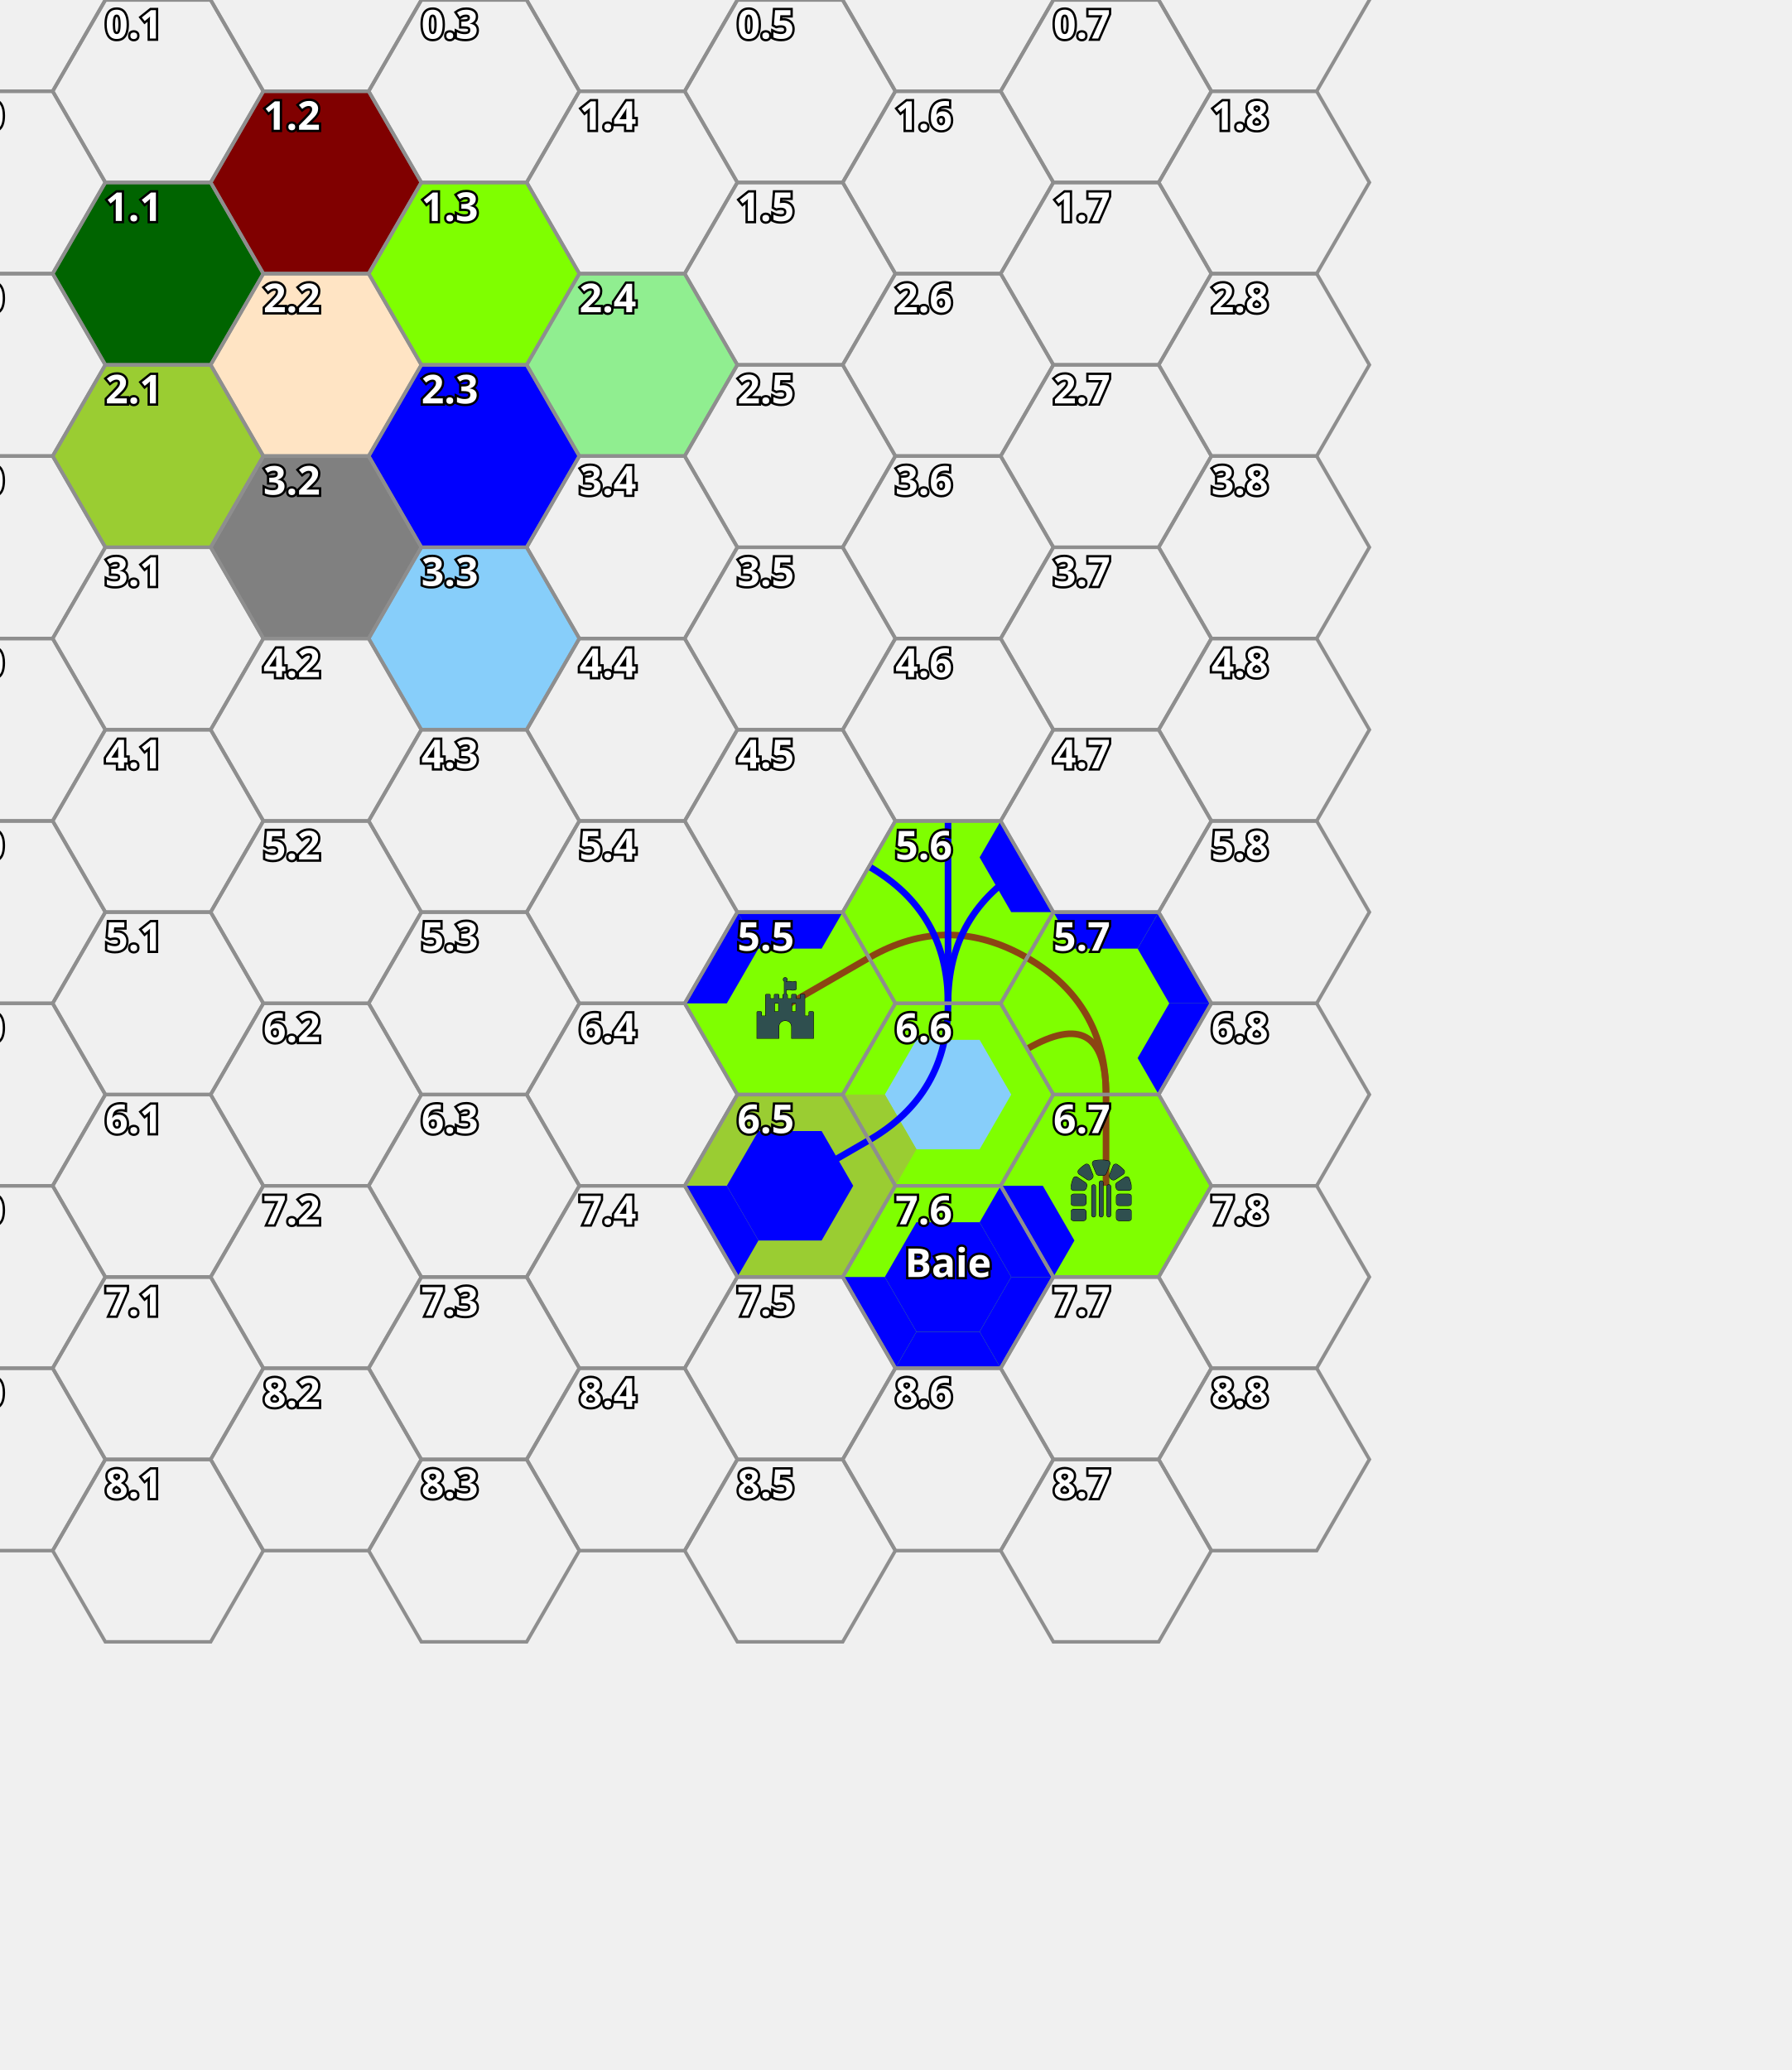
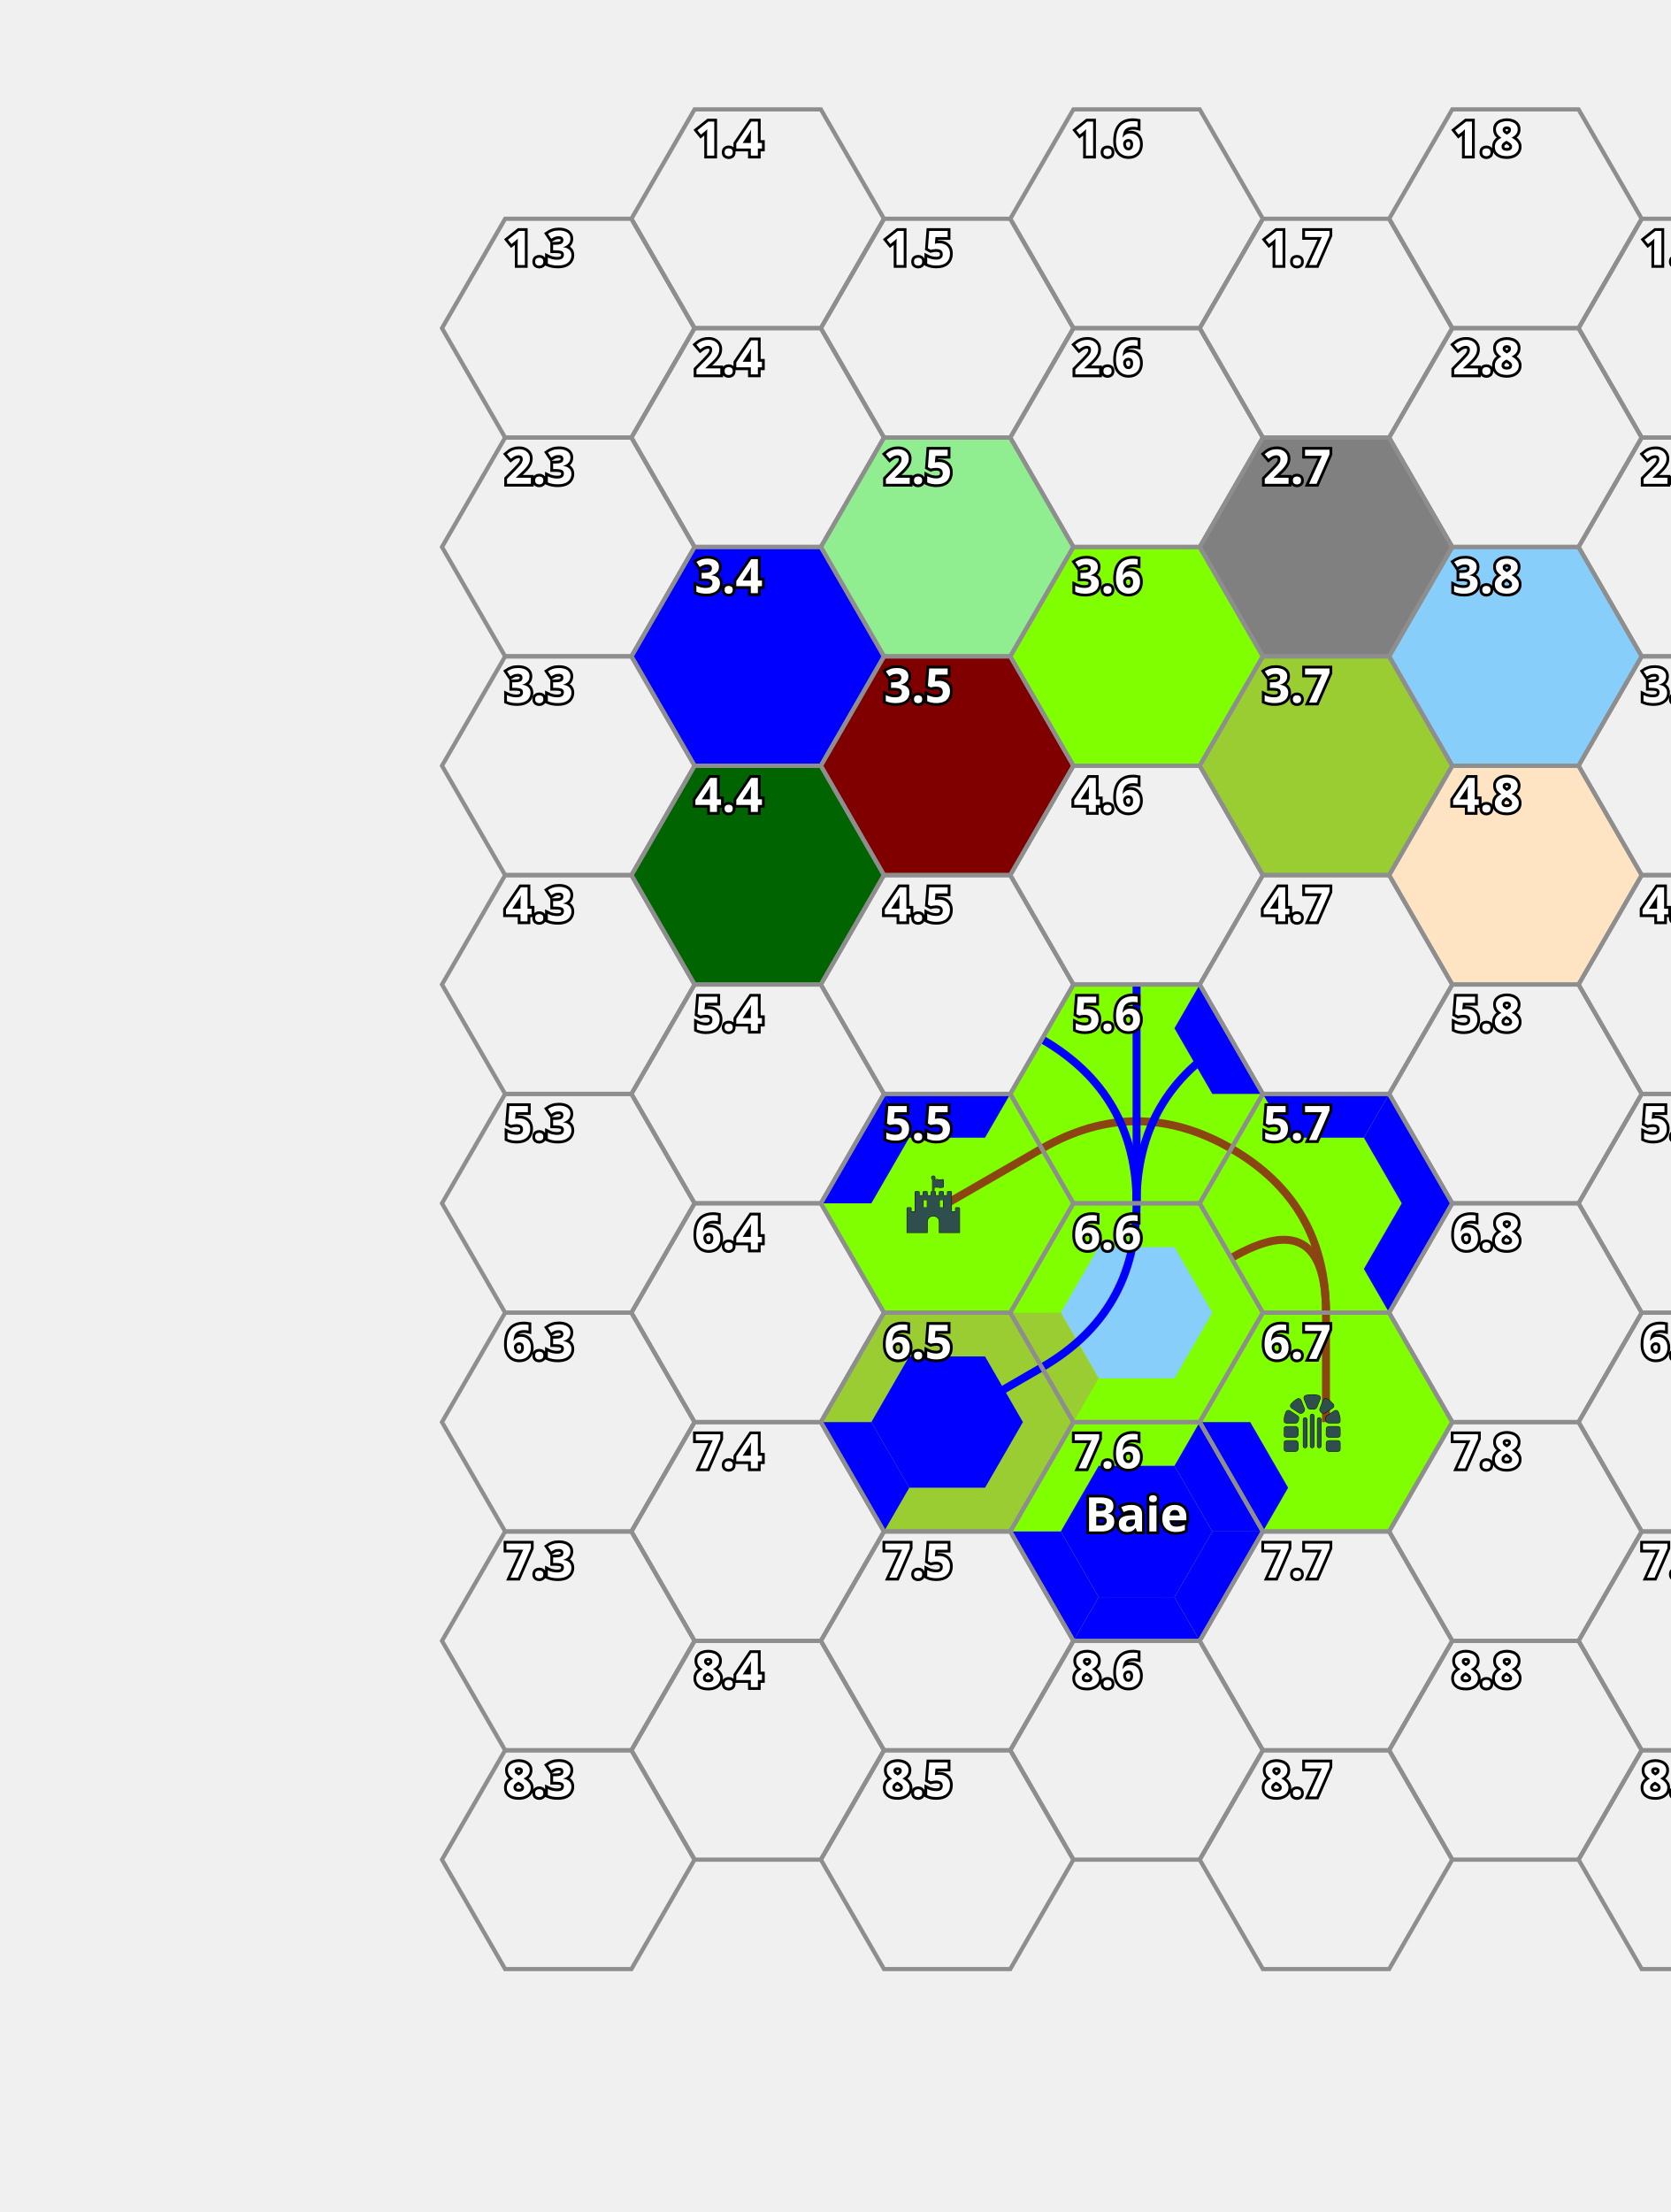
- <svg xmlns="http://www.w3.org/2000/svg" xmlns:xlink="http://www.w3.org/1999/xlink" width="270mm" height="312mm" data-name="Layer 1" id="Layer_1">
+ <svg xmlns="http://www.w3.org/2000/svg" xmlns:xlink="http://www.w3.org/1999/xlink" width="210mm" height="278mm" data-name="Layer 1" id="Layer_1">
  <style type="text/css">
        polygon {
            fill: none;
            stroke-width: 2.0;
        }

        text {
            font-size: 6.0mm;
            font-family: PTSans-NarrowBold, PT Sans Narrow;
            font-weight: 600;
            paint-order: stroke;
            stroke: black;
            fill: white;
            stroke-width: 0.7mm;
        }

        .path {
            fill: transparent;
            stroke-width: 1mm;
        }


        .roads {
            stroke: saddlebrown;
        }

        .rivers {
            stroke: blue;
        }

        .grid {
            stroke: #8E8E8E;
            stroke-miterlimit: 10;
        }

        .number {}

        .alt_text {}

        .icon {
            paint-order: stroke;
            stroke: black;
            fill: darkslategrey;
            stroke-width: 2mm;
        }


        .plains {
            fill: lightgreen;
        }

        .light_wood {
            fill: green;
        }

        .heavy_woods {
            fill: darkgreen;
        }

        .grassland {
            fill: chartreuse;
        }

        .mountains {
            fill: maroon;
        }

        .hills {
            fill: bisque;
        }

        .sea {
            fill: blue;
        }


        .lake {
            fill: lightskyblue;
        }


        .marsh {
            fill: yellowgreen;
        }


        .desert {
            fill: lightyellow;
        }

        .unknown {
            fill: gray;
        }

        
    </style>
  <defs>
    <svg viewBox="0 0 512 512" id="fortin" class="icon fortin">
      <path d="M489.2 287.9h-27.4c-2.6 0-4.6 2-4.6 4.6v32h-36.6V146.2c0-2.6-2-4.6-4.6-4.6h-27.4c-2.6 0-4.6 2-4.6 4.6v32h-36.6v-32c0-2.6-2-4.6-4.6-4.6h-27.4c-2.6 0-4.6 2-4.6 4.6v32h-36.6v-32c0-6-8-4.6-11.7-4.6v-38c8.3-2 17.1-3.4 25.7-3.4 10.9 0 20.9 4.3 31.4 4.3 4.6 0 27.7-1.1 27.7-8v-60c0-2.6-2-4.6-4.6-4.6-5.1 0-15.1 4.3-24 4.3-9.7 0-20.9-4.3-32.6-4.3-8 0-16 1.1-23.7 2.9v-4.9c5.4-2.6 9.1-8.3 9.1-14.3 0-20.7-31.4-20.8-31.4 0 0 6 3.7 11.7 9.1 14.3v111.7c-3.7 0-11.7-1.4-11.7 4.6v32h-36.6v-32c0-2.6-2-4.6-4.6-4.6h-27.4c-2.6 0-4.6 2-4.6 4.6v32H128v-32c0-2.6-2-4.6-4.6-4.6H96c-2.6 0-4.6 2-4.6 4.6v178.3H54.8v-32c0-2.6-2-4.6-4.6-4.6H22.8c-2.6 0-4.6 2-4.6 4.6V512h182.9v-96c0-72.6 109.7-72.6 109.7 0v96h182.9V292.5c.1-2.6-1.9-4.6-4.5-4.6zm-288.1-4.5c0 2.6-2 4.6-4.6 4.6h-27.4c-2.6 0-4.6-2-4.6-4.6v-64c0-2.6 2-4.6 4.6-4.6h27.4c2.6 0 4.6 2 4.6 4.6v64zm146.4 0c0 2.6-2 4.6-4.6 4.6h-27.4c-2.6 0-4.6-2-4.6-4.6v-64c0-2.6 2-4.6 4.6-4.6h27.4c2.6 0 4.6 2 4.6 4.6v64z" />
    </svg>
    <svg viewBox="0 0 512 512" id="ruines" class="icon ruines">
      <path d="M336.6 156.5C327.3 148.1 322.6 136.5 327.1 125.3L357.6 49.18C362.7 36.27 377.8 30.36 389.7 37.63C410.9 50.63 430 66.62 446.5 85.02C455.7 95.21 452.9 110.9 441.5 118.5L373.9 163.5C363.6 170.4 349.8 168.1 340.5 159.9C339.2 158.7 337.9 157.6 336.6 156.5H336.6zM297.7 112.6C293.2 123.1 280.9 129.8 268.7 128.6C264.6 128.2 260.3 128 256 128C251.7 128 247.4 128.2 243.3 128.6C231.1 129.8 218.8 123.1 214.3 112.6L183.1 36.82C178.8 24.02 185.5 9.433 198.1 6.374C217.3 2.203 236.4 0 256 0C275.6 0 294.7 2.203 313 6.374C326.5 9.433 333.2 24.02 328 36.82L297.7 112.6zM122.3 37.63C134.2 30.36 149.3 36.27 154.4 49.18L184.9 125.3C189.4 136.5 184.7 148.1 175.4 156.5C174.1 157.6 172.8 158.7 171.5 159.9C162.2 168.1 148.4 170.4 138.1 163.5L70.52 118.5C59.13 110.9 56.32 95.21 65.46 85.02C81.99 66.62 101.1 50.63 122.3 37.63H122.3zM379.5 222.1C376.3 210.7 379.7 198.1 389.5 191.6L458.1 145.8C469.7 138.1 485.6 141.9 491.2 154.7C501.6 178.8 508.4 204.8 510.9 232C512.1 245.2 501.3 255.1 488 255.1H408C394.7 255.1 384.2 245.2 381.8 232.1C381.1 228.7 380.4 225.4 379.5 222.1V222.1zM122.5 191.6C132.3 198.1 135.7 210.7 132.5 222.1C131.6 225.4 130.9 228.7 130.2 232.1C127.8 245.2 117.3 256 104 256H24C10.75 256-.118 245.2 1.107 232C3.636 204.8 10.43 178.8 20.82 154.7C26.36 141.9 42.26 138.1 53.91 145.8L122.5 191.6zM104 288C117.3 288 128 298.7 128 312V360C128 373.3 117.3 384 104 384H24C10.75 384 0 373.3 0 360V312C0 298.7 10.75 288 24 288H104zM488 288C501.3 288 512 298.7 512 312V360C512 373.3 501.3 384 488 384H408C394.7 384 384 373.3 384 360V312C384 298.7 394.7 288 408 288H488zM104 416C117.3 416 128 426.7 128 440V488C128 501.3 117.3 512 104 512H24C10.75 512 0 501.3 0 488V440C0 426.7 10.75 416 24 416H104zM488 416C501.3 416 512 426.7 512 440V488C512 501.3 501.3 512 488 512H408C394.7 512 384 501.3 384 488V440C384 426.7 394.7 416 408 416H488zM272 464C272 472.8 264.8 480 256 480C247.2 480 240 472.8 240 464V192C240 183.2 247.2 176 256 176C264.8 176 272 183.2 272 192V464zM208 464C208 472.8 200.8 480 192 480C183.2 480 176 472.8 176 464V224C176 215.2 183.2 208 192 208C200.8 208 208 215.2 208 224V464zM336 464C336 472.8 328.8 480 320 480C311.2 480 304 472.8 304 464V224C304 215.2 311.2 208 320 208C328.8 208 336 215.2 336 224V464z" />
    </svg>
  </defs>
-   <polygon class="" points="60.0,0.0 30.0,-51.962 -30.0,-51.962 -60.0,0.0 -30.0,51.962 30.0,51.962" />
-   <polygon class="" points="150.0,51.962 120.0,0.0 60.0,0.0 30.0,51.962 60.0,103.923 120.0,103.923" />
-   <polygon class="" points="240.0,0.0 210.0,-51.962 150.0,-51.962 120.0,0.0 150.0,51.962 210.0,51.962" />
-   <polygon class="" points="330.0,51.962 300.0,0.0 240.0,0.0 210.0,51.962 240.0,103.923 300.0,103.923" />
-   <polygon class="" points="420.0,0.0 390.0,-51.962 330.0,-51.962 300.0,0.0 330.0,51.962 390.0,51.962" />
-   <polygon class="" points="510.0,51.962 480.0,0.0 420.0,0.0 390.0,51.962 420.0,103.923 480.0,103.923" />
-   <polygon class="" points="600.0,0.0 570.0,-51.962 510.0,-51.962 480.0,0.0 510.0,51.962 570.0,51.962" />
-   <polygon class="" points="690.0,51.962 660.0,0.0 600.0,0.0 570.0,51.962 600.0,103.923 660.0,103.923" />
-   <polygon class="" points="780.0,0.0 750.0,-51.962 690.0,-51.962 660.0,0.0 690.0,51.962 750.0,51.962" />
-   <polygon class="" points="60.0,103.923 30.0,51.962 -30.0,51.962 -60.0,103.923 -30.0,155.885 30.0,155.885" />
-   <polygon class="heavy_woods" points="150.0,155.885 120.0,103.923 60.0,103.923 30.0,155.885 60.0,207.846 120.0,207.846" />
-   <polygon class="mountains" points="240.0,103.923 210.0,51.962 150.0,51.962 120.0,103.923 150.0,155.885 210.0,155.885" />
-   <polygon class="grassland" points="330.0,155.885 300.0,103.923 240.0,103.923 210.0,155.885 240.0,207.846 300.0,207.846" />
+   <polygon class="" points="330.0,155.885 300.0,103.923 240.0,103.923 210.0,155.885 240.0,207.846 300.0,207.846" />
  <polygon class="" points="420.0,103.923 390.0,51.962 330.0,51.962 300.0,103.923 330.0,155.885 390.0,155.885" />
  <polygon class="" points="510.0,155.885 480.0,103.923 420.0,103.923 390.0,155.885 420.0,207.846 480.0,207.846" />
  <polygon class="" points="600.0,103.923 570.0,51.962 510.0,51.962 480.0,103.923 510.0,155.885 570.0,155.885" />
  <polygon class="" points="690.0,155.885 660.0,103.923 600.0,103.923 570.0,155.885 600.0,207.846 660.0,207.846" />
  <polygon class="" points="780.0,103.923 750.0,51.962 690.0,51.962 660.0,103.923 690.0,155.885 750.0,155.885" />
-   <polygon class="" points="60.0,207.846 30.0,155.885 -30.0,155.885 -60.0,207.846 -30.0,259.808 30.0,259.808" />
-   <polygon class="marsh" points="150.0,259.808 120.0,207.846 60.0,207.846 30.0,259.808 60.0,311.769 120.0,311.769" />
-   <polygon class="hills" points="240.0,207.846 210.0,155.885 150.0,155.885 120.0,207.846 150.0,259.808 210.0,259.808" />
-   <polygon class="sea" points="330.0,259.808 300.0,207.846 240.0,207.846 210.0,259.808 240.0,311.769 300.0,311.769" />
-   <polygon class="plains" points="420.0,207.846 390.0,155.885 330.0,155.885 300.0,207.846 330.0,259.808 390.0,259.808" />
-   <polygon class="" points="510.0,259.808 480.0,207.846 420.0,207.846 390.0,259.808 420.0,311.769 480.0,311.769" />
-   <polygon class="" points="600.0,207.846 570.0,155.885 510.0,155.885 480.0,207.846 510.0,259.808 570.0,259.808" />
-   <polygon class="" points="690.0,259.808 660.0,207.846 600.0,207.846 570.0,259.808 600.0,311.769 660.0,311.769" />
+   <polygon class="" points="870.0,155.885 840.0,103.923 780.0,103.923 750.0,155.885 780.0,207.846 840.0,207.846" />
+   <polygon class="" points="330.0,259.808 300.0,207.846 240.0,207.846 210.0,259.808 240.0,311.769 300.0,311.769" />
+   <polygon class="" points="420.0,207.846 390.0,155.885 330.0,155.885 300.0,207.846 330.0,259.808 390.0,259.808" />
+   <polygon class="plains" points="510.0,259.808 480.0,207.846 420.0,207.846 390.0,259.808 420.0,311.769 480.0,311.769" />
+   <polygon class="light_woods" points="600.0,207.846 570.0,155.885 510.0,155.885 480.0,207.846 510.0,259.808 570.0,259.808" />
+   <polygon class="unknown" points="690.0,259.808 660.0,207.846 600.0,207.846 570.0,259.808 600.0,311.769 660.0,311.769" />
  <polygon class="" points="780.0,207.846 750.0,155.885 690.0,155.885 660.0,207.846 690.0,259.808 750.0,259.808" />
-   <polygon class="" points="60.0,311.769 30.0,259.808 -30.0,259.808 -60.0,311.769 -30.0,363.731 30.0,363.731" />
-   <polygon class="light_woods" points="150.0,363.731 120.0,311.769 60.0,311.769 30.0,363.731 60.0,415.692 120.0,415.692" />
-   <polygon class="unknown" points="240.0,311.769 210.0,259.808 150.0,259.808 120.0,311.769 150.0,363.731 210.0,363.731" />
-   <polygon class="lake" points="330.0,363.731 300.0,311.769 240.0,311.769 210.0,363.731 240.0,415.692 300.0,415.692" />
-   <polygon class="" points="420.0,311.769 390.0,259.808 330.0,259.808 300.0,311.769 330.0,363.731 390.0,363.731" />
-   <polygon class="" points="510.0,363.731 480.0,311.769 420.0,311.769 390.0,363.731 420.0,415.692 480.0,415.692" />
-   <polygon class="" points="600.0,311.769 570.0,259.808 510.0,259.808 480.0,311.769 510.0,363.731 570.0,363.731" />
-   <polygon class="" points="690.0,363.731 660.0,311.769 600.0,311.769 570.0,363.731 600.0,415.692 660.0,415.692" />
-   <polygon class="" points="780.0,311.769 750.0,259.808 690.0,259.808 660.0,311.769 690.0,363.731 750.0,363.731" />
-   <polygon class="" points="60.0,415.692 30.0,363.731 -30.0,363.731 -60.0,415.692 -30.0,467.654 30.0,467.654" />
-   <polygon class="" points="150.0,467.654 120.0,415.692 60.0,415.692 30.0,467.654 60.0,519.615 120.0,519.615" />
-   <polygon class="" points="240.0,415.692 210.0,363.731 150.0,363.731 120.0,415.692 150.0,467.654 210.0,467.654" />
+   <polygon class="" points="870.0,259.808 840.0,207.846 780.0,207.846 750.0,259.808 780.0,311.769 840.0,311.769" />
+   <polygon class="" points="330.0,363.731 300.0,311.769 240.0,311.769 210.0,363.731 240.0,415.692 300.0,415.692" />
+   <polygon class="sea" points="420.0,311.769 390.0,259.808 330.0,259.808 300.0,311.769 330.0,363.731 390.0,363.731" />
+   <polygon class="mountains" points="510.0,363.731 480.0,311.769 420.0,311.769 390.0,363.731 420.0,415.692 480.0,415.692" />
+   <polygon class="grassland" points="600.0,311.769 570.0,259.808 510.0,259.808 480.0,311.769 510.0,363.731 570.0,363.731" />
+   <polygon class="marsh" points="690.0,363.731 660.0,311.769 600.0,311.769 570.0,363.731 600.0,415.692 660.0,415.692" />
+   <polygon class="lake" points="780.0,311.769 750.0,259.808 690.0,259.808 660.0,311.769 690.0,363.731 750.0,363.731" />
+   <polygon class="" points="870.0,363.731 840.0,311.769 780.0,311.769 750.0,363.731 780.0,415.692 840.0,415.692" />
  <polygon class="" points="330.0,467.654 300.0,415.692 240.0,415.692 210.0,467.654 240.0,519.615 300.0,519.615" />
-   <polygon class="" points="420.0,415.692 390.0,363.731 330.0,363.731 300.0,415.692 330.0,467.654 390.0,467.654" />
+   <polygon class="heavy_woods" points="420.0,415.692 390.0,363.731 330.0,363.731 300.0,415.692 330.0,467.654 390.0,467.654" />
  <polygon class="" points="510.0,467.654 480.0,415.692 420.0,415.692 390.0,467.654 420.0,519.615 480.0,519.615" />
  <polygon class="" points="600.0,415.692 570.0,363.731 510.0,363.731 480.0,415.692 510.0,467.654 570.0,467.654" />
  <polygon class="" points="690.0,467.654 660.0,415.692 600.0,415.692 570.0,467.654 600.0,519.615 660.0,519.615" />
-   <polygon class="" points="780.0,415.692 750.0,363.731 690.0,363.731 660.0,415.692 690.0,467.654 750.0,467.654" />
-   <polygon class="" points="60.0,519.615 30.0,467.654 -30.0,467.654 -60.0,519.615 -30.0,571.577 30.0,571.577" />
-   <polygon class="" points="150.0,571.577 120.0,519.615 60.0,519.615 30.0,571.577 60.0,623.538 120.0,623.538" />
-   <polygon class="" points="240.0,519.615 210.0,467.654 150.0,467.654 120.0,519.615 150.0,571.577 210.0,571.577" />
+   <polygon class="hills" points="780.0,415.692 750.0,363.731 690.0,363.731 660.0,415.692 690.0,467.654 750.0,467.654" />
+   <polygon class="" points="870.0,467.654 840.0,415.692 780.0,415.692 750.0,467.654 780.0,519.615 840.0,519.615" />
  <polygon class="" points="330.0,571.577 300.0,519.615 240.0,519.615 210.0,571.577 240.0,623.538 300.0,623.538" />
  <polygon class="" points="420.0,519.615 390.0,467.654 330.0,467.654 300.0,519.615 330.0,571.577 390.0,571.577" />
  <polygon class="grassland" points="510.0,571.577 480.0,519.615 420.0,519.615 390.0,571.577 420.0,623.538 480.0,623.538" />
  <polygon class="sea" points="414.0,571.577 432.0,540.4 420.0,519.615 390.0,571.577" />
  <polygon class="sea" points="468.0,540.4 432.0,540.4 420.0,519.615 480.0,519.615" />
  <path d="M450.0 571.577 Q 450.0 571.577 495.0 545.596" class="path roads" />
  <use xlink:href="#fortin" transform="translate(430.0 554.2563) scale(0.03382912 0.03382912)" />
  <polygon class="grassland" points="600.0,519.615 570.0,467.654 510.0,467.654 480.0,519.615 510.0,571.577 570.0,571.577" />
  <polygon class="sea" points="576.0,519.615 558.0,488.438 570.0,467.654 600.0,519.615" />
  <path d="M495.0 545.596 Q 540.0 519.615 585.0 545.596" class="path roads" />
  <path d="M540.0 467.654 Q 540.0 519.615 540.0 571.577" class="path rivers" />
  <path d="M495.0 493.634 Q 540.0 519.615 540.0 571.577" class="path rivers" />
  <path d="M585.0 493.634 Q 540.0 519.615 540.0 571.577" class="path rivers" />
  <polygon class="grassland" points="690.0,571.577 660.0,519.615 600.0,519.615 570.0,571.577 600.0,623.538 660.0,623.538" />
  <polygon class="sea" points="666.0,571.577 648.0,540.4 660.0,519.615 690.0,571.577" />
  <polygon class="sea" points="648.0,540.4 612.0,540.4 600.0,519.615 660.0,519.615" />
  <polygon class="sea" points="666.0,571.577 648.0,602.754 660.0,623.538 690.0,571.577" />
  <path d="M585.0 545.596 Q 630.0 571.577 630.0 623.538" class="path roads" />
  <path d="M585.0 597.558 Q 630.0 571.577 630.0 623.538" class="path roads" />
  <polygon class="" points="780.0,519.615 750.0,467.654 690.0,467.654 660.0,519.615 690.0,571.577 750.0,571.577" />
-   <polygon class="" points="60.0,623.538 30.0,571.577 -30.0,571.577 -60.0,623.538 -30.0,675.5 30.0,675.5" />
-   <polygon class="" points="150.0,675.5 120.0,623.538 60.0,623.538 30.0,675.5 60.0,727.461 120.0,727.461" />
-   <polygon class="" points="240.0,623.538 210.0,571.577 150.0,571.577 120.0,623.538 150.0,675.5 210.0,675.5" />
+   <polygon class="" points="870.0,571.577 840.0,519.615 780.0,519.615 750.0,571.577 780.0,623.538 840.0,623.538" />
  <polygon class="" points="330.0,675.5 300.0,623.538 240.0,623.538 210.0,675.5 240.0,727.461 300.0,727.461" />
  <polygon class="" points="420.0,623.538 390.0,571.577 330.0,571.577 300.0,623.538 330.0,675.5 390.0,675.5" />
  <polygon class="marsh" points="510.0,675.5 480.0,623.538 420.0,623.538 390.0,675.5 420.0,727.461 480.0,727.461" />
  <polygon class="sea" points="414.0,675.5 432.0,706.677 420.0,727.461 390.0,675.5" />
  <polygon class="sea" points="486.0,675.5 468.0,644.323 432.0,644.323 414.0,675.5 432.0,706.677 468.0,706.677" />
  <path d="M450.0 675.5 Q 450.0 675.5 495.0 649.519" class="path rivers" />
  <polygon class="grassland" points="600.0,623.538 570.0,571.577 510.0,571.577 480.0,623.538 510.0,675.5 570.0,675.5" />
  <polygon class="lake" points="576.0,623.538 558.0,592.361 522.0,592.361 504.0,623.538 522.0,654.715 558.0,654.715" />
  <polygon class="marsh" points="504.0,623.538 522.0,654.715 510.0,675.5 480.0,623.538" />
  <path d="M540.0 571.577 Q 540.0 623.538 495.0 649.519" class="path rivers" />
  <polygon class="grassland" points="690.0,675.5 660.0,623.538 600.0,623.538 570.0,675.5 600.0,727.461 660.0,727.461" />
  <polygon class="sea" points="594.0,675.5 612.0,706.677 600.0,727.461 570.0,675.5" />
  <path d="M630.0 623.538 Q 630.0 675.5 630.0 675.5" class="path roads" />
  <use xlink:href="#ruines" transform="translate(610.0 658.1793) scale(0.03382912 0.03382912)" />
  <polygon class="" points="780.0,623.538 750.0,571.577 690.0,571.577 660.0,623.538 690.0,675.5 750.0,675.5" />
-   <polygon class="" points="60.0,727.461 30.0,675.5 -30.0,675.5 -60.0,727.461 -30.0,779.423 30.0,779.423" />
-   <polygon class="" points="150.0,779.423 120.0,727.461 60.0,727.461 30.0,779.423 60.0,831.384 120.0,831.384" />
-   <polygon class="" points="240.0,727.461 210.0,675.5 150.0,675.5 120.0,727.461 150.0,779.423 210.0,779.423" />
+   <polygon class="" points="870.0,675.5 840.0,623.538 780.0,623.538 750.0,675.5 780.0,727.461 840.0,727.461" />
  <polygon class="" points="330.0,779.423 300.0,727.461 240.0,727.461 210.0,779.423 240.0,831.384 300.0,831.384" />
  <polygon class="" points="420.0,727.461 390.0,675.5 330.0,675.5 300.0,727.461 330.0,779.423 390.0,779.423" />
  <polygon class="" points="510.0,779.423 480.0,727.461 420.0,727.461 390.0,779.423 420.0,831.384 480.0,831.384" />
  <polygon class="grassland" points="600.0,727.461 570.0,675.5 510.0,675.5 480.0,727.461 510.0,779.423 570.0,779.423" />
  <polygon class="sea" points="504.0,727.461 522.0,758.638 510.0,779.423 480.0,727.461" />
  <polygon class="sea" points="558.0,758.638 522.0,758.638 510.0,779.423 570.0,779.423" />
  <polygon class="sea" points="576.0,727.461 558.0,758.638 570.0,779.423 600.0,727.461" />
  <polygon class="sea" points="576.0,727.461 558.0,696.284 522.0,696.284 504.0,727.461 522.0,758.638 558.0,758.638" />
  <polygon class="sea" points="576.0,727.461 558.0,696.284 570.0,675.5 600.0,727.461" />
  <text transform="translate(540.0 727.4613)" text-anchor="middle" class="alt_text">Baie</text>
  <polygon class="" points="690.0,779.423 660.0,727.461 600.0,727.461 570.0,779.423 600.0,831.384 660.0,831.384" />
  <polygon class="" points="780.0,727.461 750.0,675.5 690.0,675.5 660.0,727.461 690.0,779.423 750.0,779.423" />
-   <polygon class="" points="60.0,831.384 30.0,779.423 -30.0,779.423 -60.0,831.384 -30.0,883.346 30.0,883.346" />
-   <polygon class="" points="150.0,883.346 120.0,831.384 60.0,831.384 30.0,883.346 60.0,935.307 120.0,935.307" />
-   <polygon class="" points="240.0,831.384 210.0,779.423 150.0,779.423 120.0,831.384 150.0,883.346 210.0,883.346" />
+   <polygon class="" points="870.0,779.423 840.0,727.461 780.0,727.461 750.0,779.423 780.0,831.384 840.0,831.384" />
  <polygon class="" points="330.0,883.346 300.0,831.384 240.0,831.384 210.0,883.346 240.0,935.307 300.0,935.307" />
  <polygon class="" points="420.0,831.384 390.0,779.423 330.0,779.423 300.0,831.384 330.0,883.346 390.0,883.346" />
  <polygon class="" points="510.0,883.346 480.0,831.384 420.0,831.384 390.0,883.346 420.0,935.307 480.0,935.307" />
  <polygon class="" points="600.0,831.384 570.0,779.423 510.0,779.423 480.0,831.384 510.0,883.346 570.0,883.346" />
  <polygon class="" points="690.0,883.346 660.0,831.384 600.0,831.384 570.0,883.346 600.0,935.307 660.0,935.307" />
  <polygon class="" points="780.0,831.384 750.0,779.423 690.0,779.423 660.0,831.384 690.0,883.346 750.0,883.346" />
-   <text transform="translate(-30.0 -30.0)" class="number">0.0</text>
-   <polygon class="grid" points="60.0,0.0 30.0,-51.962 -30.0,-51.962 -60.0,0.0 -30.0,51.962 30.0,51.962" />
-   <text transform="translate(60.0 21.96152)" class="number">0.1</text>
-   <polygon class="grid" points="150.0,51.962 120.0,0.0 60.0,0.0 30.0,51.962 60.0,103.923 120.0,103.923" />
-   <text transform="translate(150.0 -30.0)" class="number">0.2</text>
-   <polygon class="grid" points="240.0,0.0 210.0,-51.962 150.0,-51.962 120.0,0.0 150.0,51.962 210.0,51.962" />
-   <text transform="translate(240.0 21.96152)" class="number">0.3</text>
-   <polygon class="grid" points="330.0,51.962 300.0,0.0 240.0,0.0 210.0,51.962 240.0,103.923 300.0,103.923" />
-   <text transform="translate(330.0 -30.0)" class="number">0.4</text>
-   <polygon class="grid" points="420.0,0.0 390.0,-51.962 330.0,-51.962 300.0,0.0 330.0,51.962 390.0,51.962" />
-   <text transform="translate(420.0 21.96152)" class="number">0.5</text>
-   <polygon class="grid" points="510.0,51.962 480.0,0.0 420.0,0.0 390.0,51.962 420.0,103.923 480.0,103.923" />
-   <text transform="translate(510.0 -30.0)" class="number">0.6</text>
-   <polygon class="grid" points="600.0,0.0 570.0,-51.962 510.0,-51.962 480.0,0.0 510.0,51.962 570.0,51.962" />
-   <text transform="translate(600.0 21.96152)" class="number">0.7</text>
-   <polygon class="grid" points="690.0,51.962 660.0,0.0 600.0,0.0 570.0,51.962 600.0,103.923 660.0,103.923" />
-   <text transform="translate(690.0 -30.0)" class="number">0.8</text>
-   <polygon class="grid" points="780.0,0.0 750.0,-51.962 690.0,-51.962 660.0,0.0 690.0,51.962 750.0,51.962" />
-   <text transform="translate(-30.0 73.92305)" class="number">1.0</text>
-   <polygon class="grid" points="60.0,103.923 30.0,51.962 -30.0,51.962 -60.0,103.923 -30.0,155.885 30.0,155.885" />
-   <text transform="translate(60.0 125.8846)" class="number">1.1</text>
-   <polygon class="grid" points="150.0,155.885 120.0,103.923 60.0,103.923 30.0,155.885 60.0,207.846 120.0,207.846" />
-   <text transform="translate(150.0 73.92305)" class="number">1.2</text>
-   <polygon class="grid" points="240.0,103.923 210.0,51.962 150.0,51.962 120.0,103.923 150.0,155.885 210.0,155.885" />
+   <polygon class="" points="870.0,883.346 840.0,831.384 780.0,831.384 750.0,883.346 780.0,935.307 840.0,935.307" />
  <text transform="translate(240.0 125.8846)" class="number">1.3</text>
  <polygon class="grid" points="330.0,155.885 300.0,103.923 240.0,103.923 210.0,155.885 240.0,207.846 300.0,207.846" />
  <text transform="translate(330.0 73.92305)" class="number">1.4</text>
  <polygon class="grid" points="420.0,103.923 390.0,51.962 330.0,51.962 300.0,103.923 330.0,155.885 390.0,155.885" />
  <text transform="translate(420.0 125.8846)" class="number">1.5</text>
  <polygon class="grid" points="510.0,155.885 480.0,103.923 420.0,103.923 390.0,155.885 420.0,207.846 480.0,207.846" />
  <text transform="translate(510.0 73.92305)" class="number">1.6</text>
  <polygon class="grid" points="600.0,103.923 570.0,51.962 510.0,51.962 480.0,103.923 510.0,155.885 570.0,155.885" />
  <text transform="translate(600.0 125.8846)" class="number">1.7</text>
  <polygon class="grid" points="690.0,155.885 660.0,103.923 600.0,103.923 570.0,155.885 600.0,207.846 660.0,207.846" />
  <text transform="translate(690.0 73.92305)" class="number">1.8</text>
  <polygon class="grid" points="780.0,103.923 750.0,51.962 690.0,51.962 660.0,103.923 690.0,155.885 750.0,155.885" />
-   <text transform="translate(-30.0 177.8461)" class="number">2.0</text>
-   <polygon class="grid" points="60.0,207.846 30.0,155.885 -30.0,155.885 -60.0,207.846 -30.0,259.808 30.0,259.808" />
-   <text transform="translate(60.0 229.8076)" class="number">2.1</text>
-   <polygon class="grid" points="150.0,259.808 120.0,207.846 60.0,207.846 30.0,259.808 60.0,311.769 120.0,311.769" />
-   <text transform="translate(150.0 177.8461)" class="number">2.2</text>
-   <polygon class="grid" points="240.0,207.846 210.0,155.885 150.0,155.885 120.0,207.846 150.0,259.808 210.0,259.808" />
+   <text transform="translate(780.0 125.8846)" class="number">1.9</text>
+   <polygon class="grid" points="870.0,155.885 840.0,103.923 780.0,103.923 750.0,155.885 780.0,207.846 840.0,207.846" />
  <text transform="translate(240.0 229.8076)" class="number">2.3</text>
  <polygon class="grid" points="330.0,259.808 300.0,207.846 240.0,207.846 210.0,259.808 240.0,311.769 300.0,311.769" />
  <text transform="translate(330.0 177.8461)" class="number">2.4</text>
  <polygon class="grid" points="420.0,207.846 390.0,155.885 330.0,155.885 300.0,207.846 330.0,259.808 390.0,259.808" />
  <text transform="translate(420.0 229.8076)" class="number">2.5</text>
  <polygon class="grid" points="510.0,259.808 480.0,207.846 420.0,207.846 390.0,259.808 420.0,311.769 480.0,311.769" />
  <text transform="translate(510.0 177.8461)" class="number">2.6</text>
  <polygon class="grid" points="600.0,207.846 570.0,155.885 510.0,155.885 480.0,207.846 510.0,259.808 570.0,259.808" />
  <text transform="translate(600.0 229.8076)" class="number">2.7</text>
  <polygon class="grid" points="690.0,259.808 660.0,207.846 600.0,207.846 570.0,259.808 600.0,311.769 660.0,311.769" />
  <text transform="translate(690.0 177.8461)" class="number">2.8</text>
  <polygon class="grid" points="780.0,207.846 750.0,155.885 690.0,155.885 660.0,207.846 690.0,259.808 750.0,259.808" />
-   <text transform="translate(-30.0 281.7691)" class="number">3.0</text>
-   <polygon class="grid" points="60.0,311.769 30.0,259.808 -30.0,259.808 -60.0,311.769 -30.0,363.731 30.0,363.731" />
-   <text transform="translate(60.0 333.7307)" class="number">3.1</text>
-   <polygon class="grid" points="150.0,363.731 120.0,311.769 60.0,311.769 30.0,363.731 60.0,415.692 120.0,415.692" />
-   <text transform="translate(150.0 281.7691)" class="number">3.2</text>
-   <polygon class="grid" points="240.0,311.769 210.0,259.808 150.0,259.808 120.0,311.769 150.0,363.731 210.0,363.731" />
+   <text transform="translate(780.0 229.8076)" class="number">2.9</text>
+   <polygon class="grid" points="870.0,259.808 840.0,207.846 780.0,207.846 750.0,259.808 780.0,311.769 840.0,311.769" />
  <text transform="translate(240.0 333.7307)" class="number">3.3</text>
  <polygon class="grid" points="330.0,363.731 300.0,311.769 240.0,311.769 210.0,363.731 240.0,415.692 300.0,415.692" />
  <text transform="translate(330.0 281.7691)" class="number">3.4</text>
  <polygon class="grid" points="420.0,311.769 390.0,259.808 330.0,259.808 300.0,311.769 330.0,363.731 390.0,363.731" />
  <text transform="translate(420.0 333.7307)" class="number">3.5</text>
  <polygon class="grid" points="510.0,363.731 480.0,311.769 420.0,311.769 390.0,363.731 420.0,415.692 480.0,415.692" />
  <text transform="translate(510.0 281.7691)" class="number">3.6</text>
  <polygon class="grid" points="600.0,311.769 570.0,259.808 510.0,259.808 480.0,311.769 510.0,363.731 570.0,363.731" />
  <text transform="translate(600.0 333.7307)" class="number">3.7</text>
  <polygon class="grid" points="690.0,363.731 660.0,311.769 600.0,311.769 570.0,363.731 600.0,415.692 660.0,415.692" />
  <text transform="translate(690.0 281.7691)" class="number">3.8</text>
  <polygon class="grid" points="780.0,311.769 750.0,259.808 690.0,259.808 660.0,311.769 690.0,363.731 750.0,363.731" />
-   <text transform="translate(-30.0 385.6922)" class="number">4.0</text>
-   <polygon class="grid" points="60.0,415.692 30.0,363.731 -30.0,363.731 -60.0,415.692 -30.0,467.654 30.0,467.654" />
-   <text transform="translate(60.0 437.6537)" class="number">4.1</text>
-   <polygon class="grid" points="150.0,467.654 120.0,415.692 60.0,415.692 30.0,467.654 60.0,519.615 120.0,519.615" />
-   <text transform="translate(150.0 385.6922)" class="number">4.2</text>
-   <polygon class="grid" points="240.0,415.692 210.0,363.731 150.0,363.731 120.0,415.692 150.0,467.654 210.0,467.654" />
+   <text transform="translate(780.0 333.7307)" class="number">3.9</text>
+   <polygon class="grid" points="870.0,363.731 840.0,311.769 780.0,311.769 750.0,363.731 780.0,415.692 840.0,415.692" />
  <text transform="translate(240.0 437.6537)" class="number">4.3</text>
  <polygon class="grid" points="330.0,467.654 300.0,415.692 240.0,415.692 210.0,467.654 240.0,519.615 300.0,519.615" />
  <text transform="translate(330.0 385.6922)" class="number">4.4</text>
  <polygon class="grid" points="420.0,415.692 390.0,363.731 330.0,363.731 300.0,415.692 330.0,467.654 390.0,467.654" />
  <text transform="translate(420.0 437.6537)" class="number">4.5</text>
  <polygon class="grid" points="510.0,467.654 480.0,415.692 420.0,415.692 390.0,467.654 420.0,519.615 480.0,519.615" />
  <text transform="translate(510.0 385.6922)" class="number">4.6</text>
  <polygon class="grid" points="600.0,415.692 570.0,363.731 510.0,363.731 480.0,415.692 510.0,467.654 570.0,467.654" />
  <text transform="translate(600.0 437.6537)" class="number">4.7</text>
  <polygon class="grid" points="690.0,467.654 660.0,415.692 600.0,415.692 570.0,467.654 600.0,519.615 660.0,519.615" />
  <text transform="translate(690.0 385.6922)" class="number">4.8</text>
  <polygon class="grid" points="780.0,415.692 750.0,363.731 690.0,363.731 660.0,415.692 690.0,467.654 750.0,467.654" />
-   <text transform="translate(-30.0 489.6152)" class="number">5.0</text>
-   <polygon class="grid" points="60.0,519.615 30.0,467.654 -30.0,467.654 -60.0,519.615 -30.0,571.577 30.0,571.577" />
-   <text transform="translate(60.0 541.5768)" class="number">5.1</text>
-   <polygon class="grid" points="150.0,571.577 120.0,519.615 60.0,519.615 30.0,571.577 60.0,623.538 120.0,623.538" />
-   <text transform="translate(150.0 489.6152)" class="number">5.2</text>
-   <polygon class="grid" points="240.0,519.615 210.0,467.654 150.0,467.654 120.0,519.615 150.0,571.577 210.0,571.577" />
+   <text transform="translate(780.0 437.6537)" class="number">4.9</text>
+   <polygon class="grid" points="870.0,467.654 840.0,415.692 780.0,415.692 750.0,467.654 780.0,519.615 840.0,519.615" />
  <text transform="translate(240.0 541.5768)" class="number">5.3</text>
  <polygon class="grid" points="330.0,571.577 300.0,519.615 240.0,519.615 210.0,571.577 240.0,623.538 300.0,623.538" />
  <text transform="translate(330.0 489.6152)" class="number">5.4</text>
  <polygon class="grid" points="420.0,519.615 390.0,467.654 330.0,467.654 300.0,519.615 330.0,571.577 390.0,571.577" />
  <text transform="translate(420.0 541.5768)" class="number">5.5</text>
  <polygon class="grid" points="510.0,571.577 480.0,519.615 420.0,519.615 390.0,571.577 420.0,623.538 480.0,623.538" />
  <text transform="translate(510.0 489.6152)" class="number">5.6</text>
  <polygon class="grid" points="600.0,519.615 570.0,467.654 510.0,467.654 480.0,519.615 510.0,571.577 570.0,571.577" />
  <text transform="translate(600.0 541.5768)" class="number">5.7</text>
  <polygon class="grid" points="690.0,571.577 660.0,519.615 600.0,519.615 570.0,571.577 600.0,623.538 660.0,623.538" />
  <text transform="translate(690.0 489.6152)" class="number">5.8</text>
  <polygon class="grid" points="780.0,519.615 750.0,467.654 690.0,467.654 660.0,519.615 690.0,571.577 750.0,571.577" />
-   <text transform="translate(-30.0 593.5383)" class="number">6.0</text>
-   <polygon class="grid" points="60.0,623.538 30.0,571.577 -30.0,571.577 -60.0,623.538 -30.0,675.5 30.0,675.5" />
-   <text transform="translate(60.0 645.4998)" class="number">6.1</text>
-   <polygon class="grid" points="150.0,675.5 120.0,623.538 60.0,623.538 30.0,675.5 60.0,727.461 120.0,727.461" />
-   <text transform="translate(150.0 593.5383)" class="number">6.2</text>
-   <polygon class="grid" points="240.0,623.538 210.0,571.577 150.0,571.577 120.0,623.538 150.0,675.5 210.0,675.5" />
+   <text transform="translate(780.0 541.5768)" class="number">5.9</text>
+   <polygon class="grid" points="870.0,571.577 840.0,519.615 780.0,519.615 750.0,571.577 780.0,623.538 840.0,623.538" />
  <text transform="translate(240.0 645.4998)" class="number">6.3</text>
  <polygon class="grid" points="330.0,675.5 300.0,623.538 240.0,623.538 210.0,675.5 240.0,727.461 300.0,727.461" />
  <text transform="translate(330.0 593.5383)" class="number">6.4</text>
  <polygon class="grid" points="420.0,623.538 390.0,571.577 330.0,571.577 300.0,623.538 330.0,675.5 390.0,675.5" />
  <text transform="translate(420.0 645.4998)" class="number">6.5</text>
  <polygon class="grid" points="510.0,675.5 480.0,623.538 420.0,623.538 390.0,675.5 420.0,727.461 480.0,727.461" />
  <text transform="translate(510.0 593.5383)" class="number">6.6</text>
  <polygon class="grid" points="600.0,623.538 570.0,571.577 510.0,571.577 480.0,623.538 510.0,675.5 570.0,675.5" />
  <text transform="translate(600.0 645.4998)" class="number">6.7</text>
  <polygon class="grid" points="690.0,675.5 660.0,623.538 600.0,623.538 570.0,675.5 600.0,727.461 660.0,727.461" />
  <text transform="translate(690.0 593.5383)" class="number">6.8</text>
  <polygon class="grid" points="780.0,623.538 750.0,571.577 690.0,571.577 660.0,623.538 690.0,675.5 750.0,675.5" />
-   <text transform="translate(-30.0 697.4613)" class="number">7.0</text>
-   <polygon class="grid" points="60.0,727.461 30.0,675.5 -30.0,675.5 -60.0,727.461 -30.0,779.423 30.0,779.423" />
-   <text transform="translate(60.0 749.4229)" class="number">7.1</text>
-   <polygon class="grid" points="150.0,779.423 120.0,727.461 60.0,727.461 30.0,779.423 60.0,831.384 120.0,831.384" />
-   <text transform="translate(150.0 697.4613)" class="number">7.2</text>
-   <polygon class="grid" points="240.0,727.461 210.0,675.5 150.0,675.5 120.0,727.461 150.0,779.423 210.0,779.423" />
+   <text transform="translate(780.0 645.4998)" class="number">6.9</text>
+   <polygon class="grid" points="870.0,675.5 840.0,623.538 780.0,623.538 750.0,675.5 780.0,727.461 840.0,727.461" />
  <text transform="translate(240.0 749.4229)" class="number">7.3</text>
  <polygon class="grid" points="330.0,779.423 300.0,727.461 240.0,727.461 210.0,779.423 240.0,831.384 300.0,831.384" />
  <text transform="translate(330.0 697.4613)" class="number">7.4</text>
  <polygon class="grid" points="420.0,727.461 390.0,675.5 330.0,675.5 300.0,727.461 330.0,779.423 390.0,779.423" />
  <text transform="translate(420.0 749.4229)" class="number">7.5</text>
  <polygon class="grid" points="510.0,779.423 480.0,727.461 420.0,727.461 390.0,779.423 420.0,831.384 480.0,831.384" />
  <text transform="translate(510.0 697.4613)" class="number">7.6</text>
  <polygon class="grid" points="600.0,727.461 570.0,675.5 510.0,675.5 480.0,727.461 510.0,779.423 570.0,779.423" />
  <text transform="translate(600.0 749.4229)" class="number">7.7</text>
  <polygon class="grid" points="690.0,779.423 660.0,727.461 600.0,727.461 570.0,779.423 600.0,831.384 660.0,831.384" />
  <text transform="translate(690.0 697.4613)" class="number">7.8</text>
  <polygon class="grid" points="780.0,727.461 750.0,675.5 690.0,675.5 660.0,727.461 690.0,779.423 750.0,779.423" />
-   <text transform="translate(-30.0 801.3844)" class="number">8.0</text>
-   <polygon class="grid" points="60.0,831.384 30.0,779.423 -30.0,779.423 -60.0,831.384 -30.0,883.346 30.0,883.346" />
-   <text transform="translate(60.0 853.3459)" class="number">8.1</text>
-   <polygon class="grid" points="150.0,883.346 120.0,831.384 60.0,831.384 30.0,883.346 60.0,935.307 120.0,935.307" />
-   <text transform="translate(150.0 801.3844)" class="number">8.2</text>
-   <polygon class="grid" points="240.0,831.384 210.0,779.423 150.0,779.423 120.0,831.384 150.0,883.346 210.0,883.346" />
+   <text transform="translate(780.0 749.4229)" class="number">7.9</text>
+   <polygon class="grid" points="870.0,779.423 840.0,727.461 780.0,727.461 750.0,779.423 780.0,831.384 840.0,831.384" />
  <text transform="translate(240.0 853.3459)" class="number">8.3</text>
  <polygon class="grid" points="330.0,883.346 300.0,831.384 240.0,831.384 210.0,883.346 240.0,935.307 300.0,935.307" />
  <text transform="translate(330.0 801.3844)" class="number">8.4</text>
  <polygon class="grid" points="420.0,831.384 390.0,779.423 330.0,779.423 300.0,831.384 330.0,883.346 390.0,883.346" />
  <text transform="translate(420.0 853.3459)" class="number">8.5</text>
  <polygon class="grid" points="510.0,883.346 480.0,831.384 420.0,831.384 390.0,883.346 420.0,935.307 480.0,935.307" />
  <text transform="translate(510.0 801.3844)" class="number">8.6</text>
  <polygon class="grid" points="600.0,831.384 570.0,779.423 510.0,779.423 480.0,831.384 510.0,883.346 570.0,883.346" />
  <text transform="translate(600.0 853.3459)" class="number">8.7</text>
  <polygon class="grid" points="690.0,883.346 660.0,831.384 600.0,831.384 570.0,883.346 600.0,935.307 660.0,935.307" />
  <text transform="translate(690.0 801.3844)" class="number">8.8</text>
  <polygon class="grid" points="780.0,831.384 750.0,779.423 690.0,779.423 660.0,831.384 690.0,883.346 750.0,883.346" />
+   <text transform="translate(780.0 853.3459)" class="number">8.9</text>
+   <polygon class="grid" points="870.0,883.346 840.0,831.384 780.0,831.384 750.0,883.346 780.0,935.307 840.0,935.307" />
</svg>
